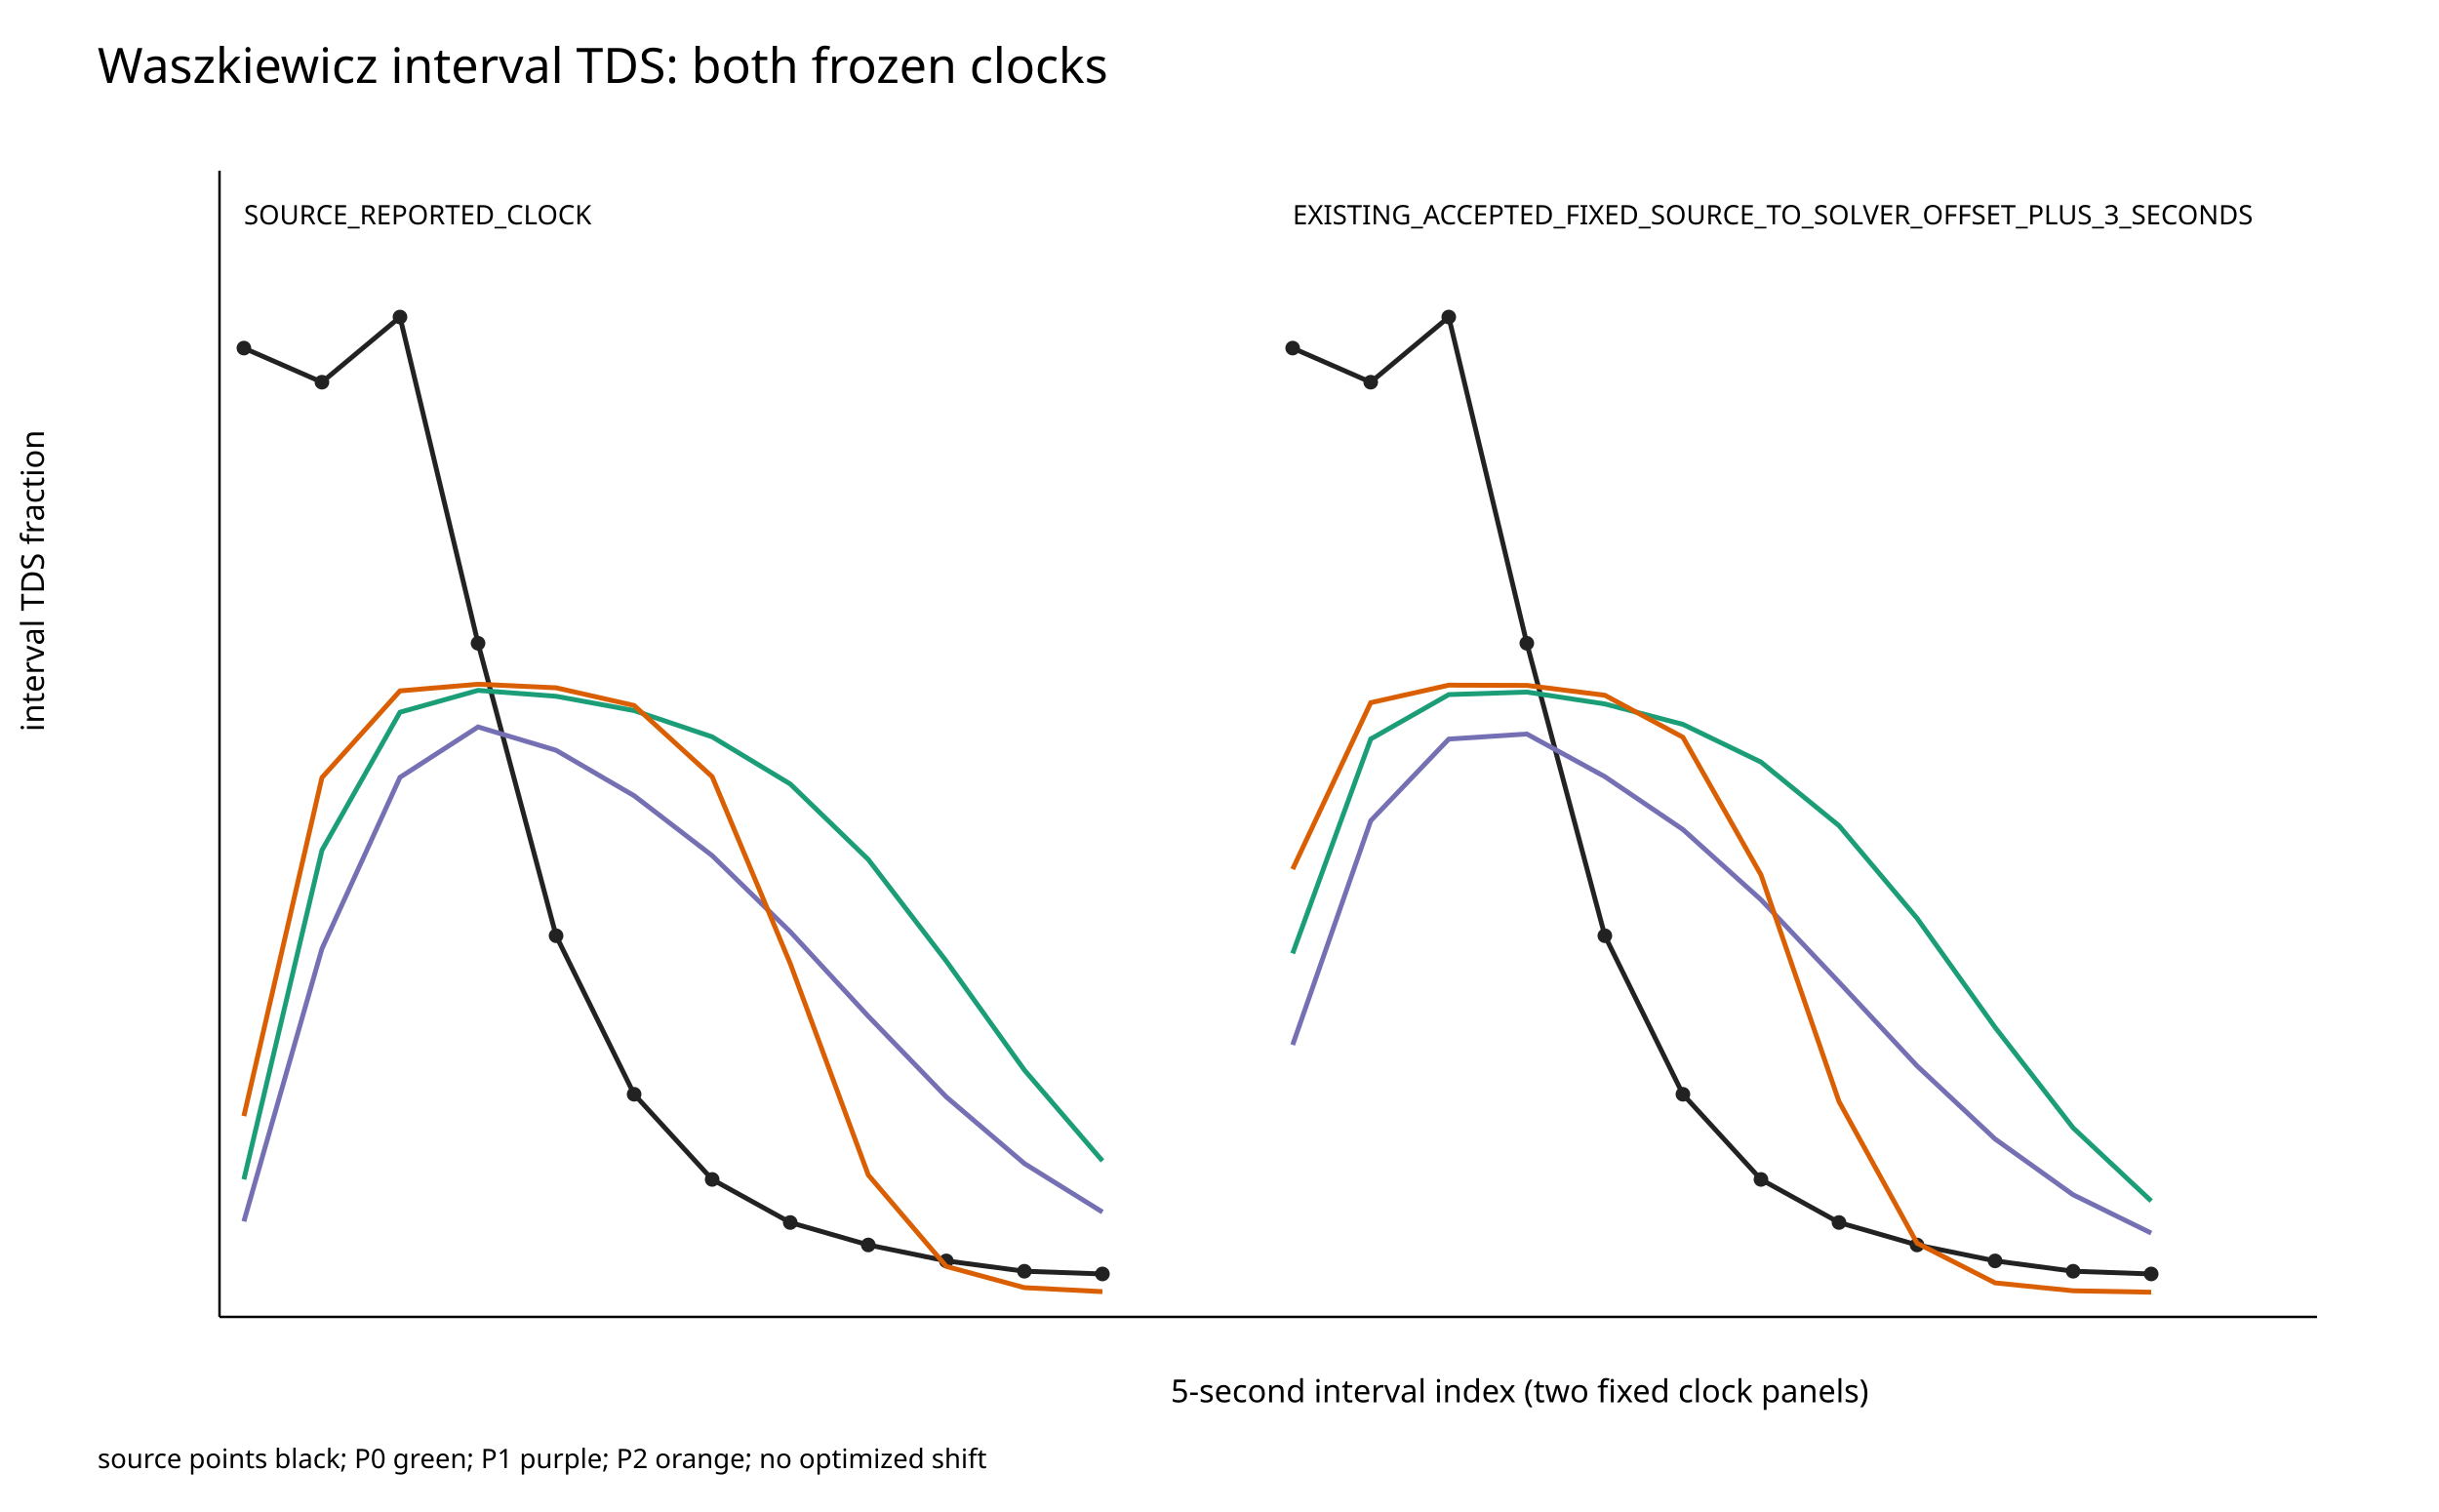
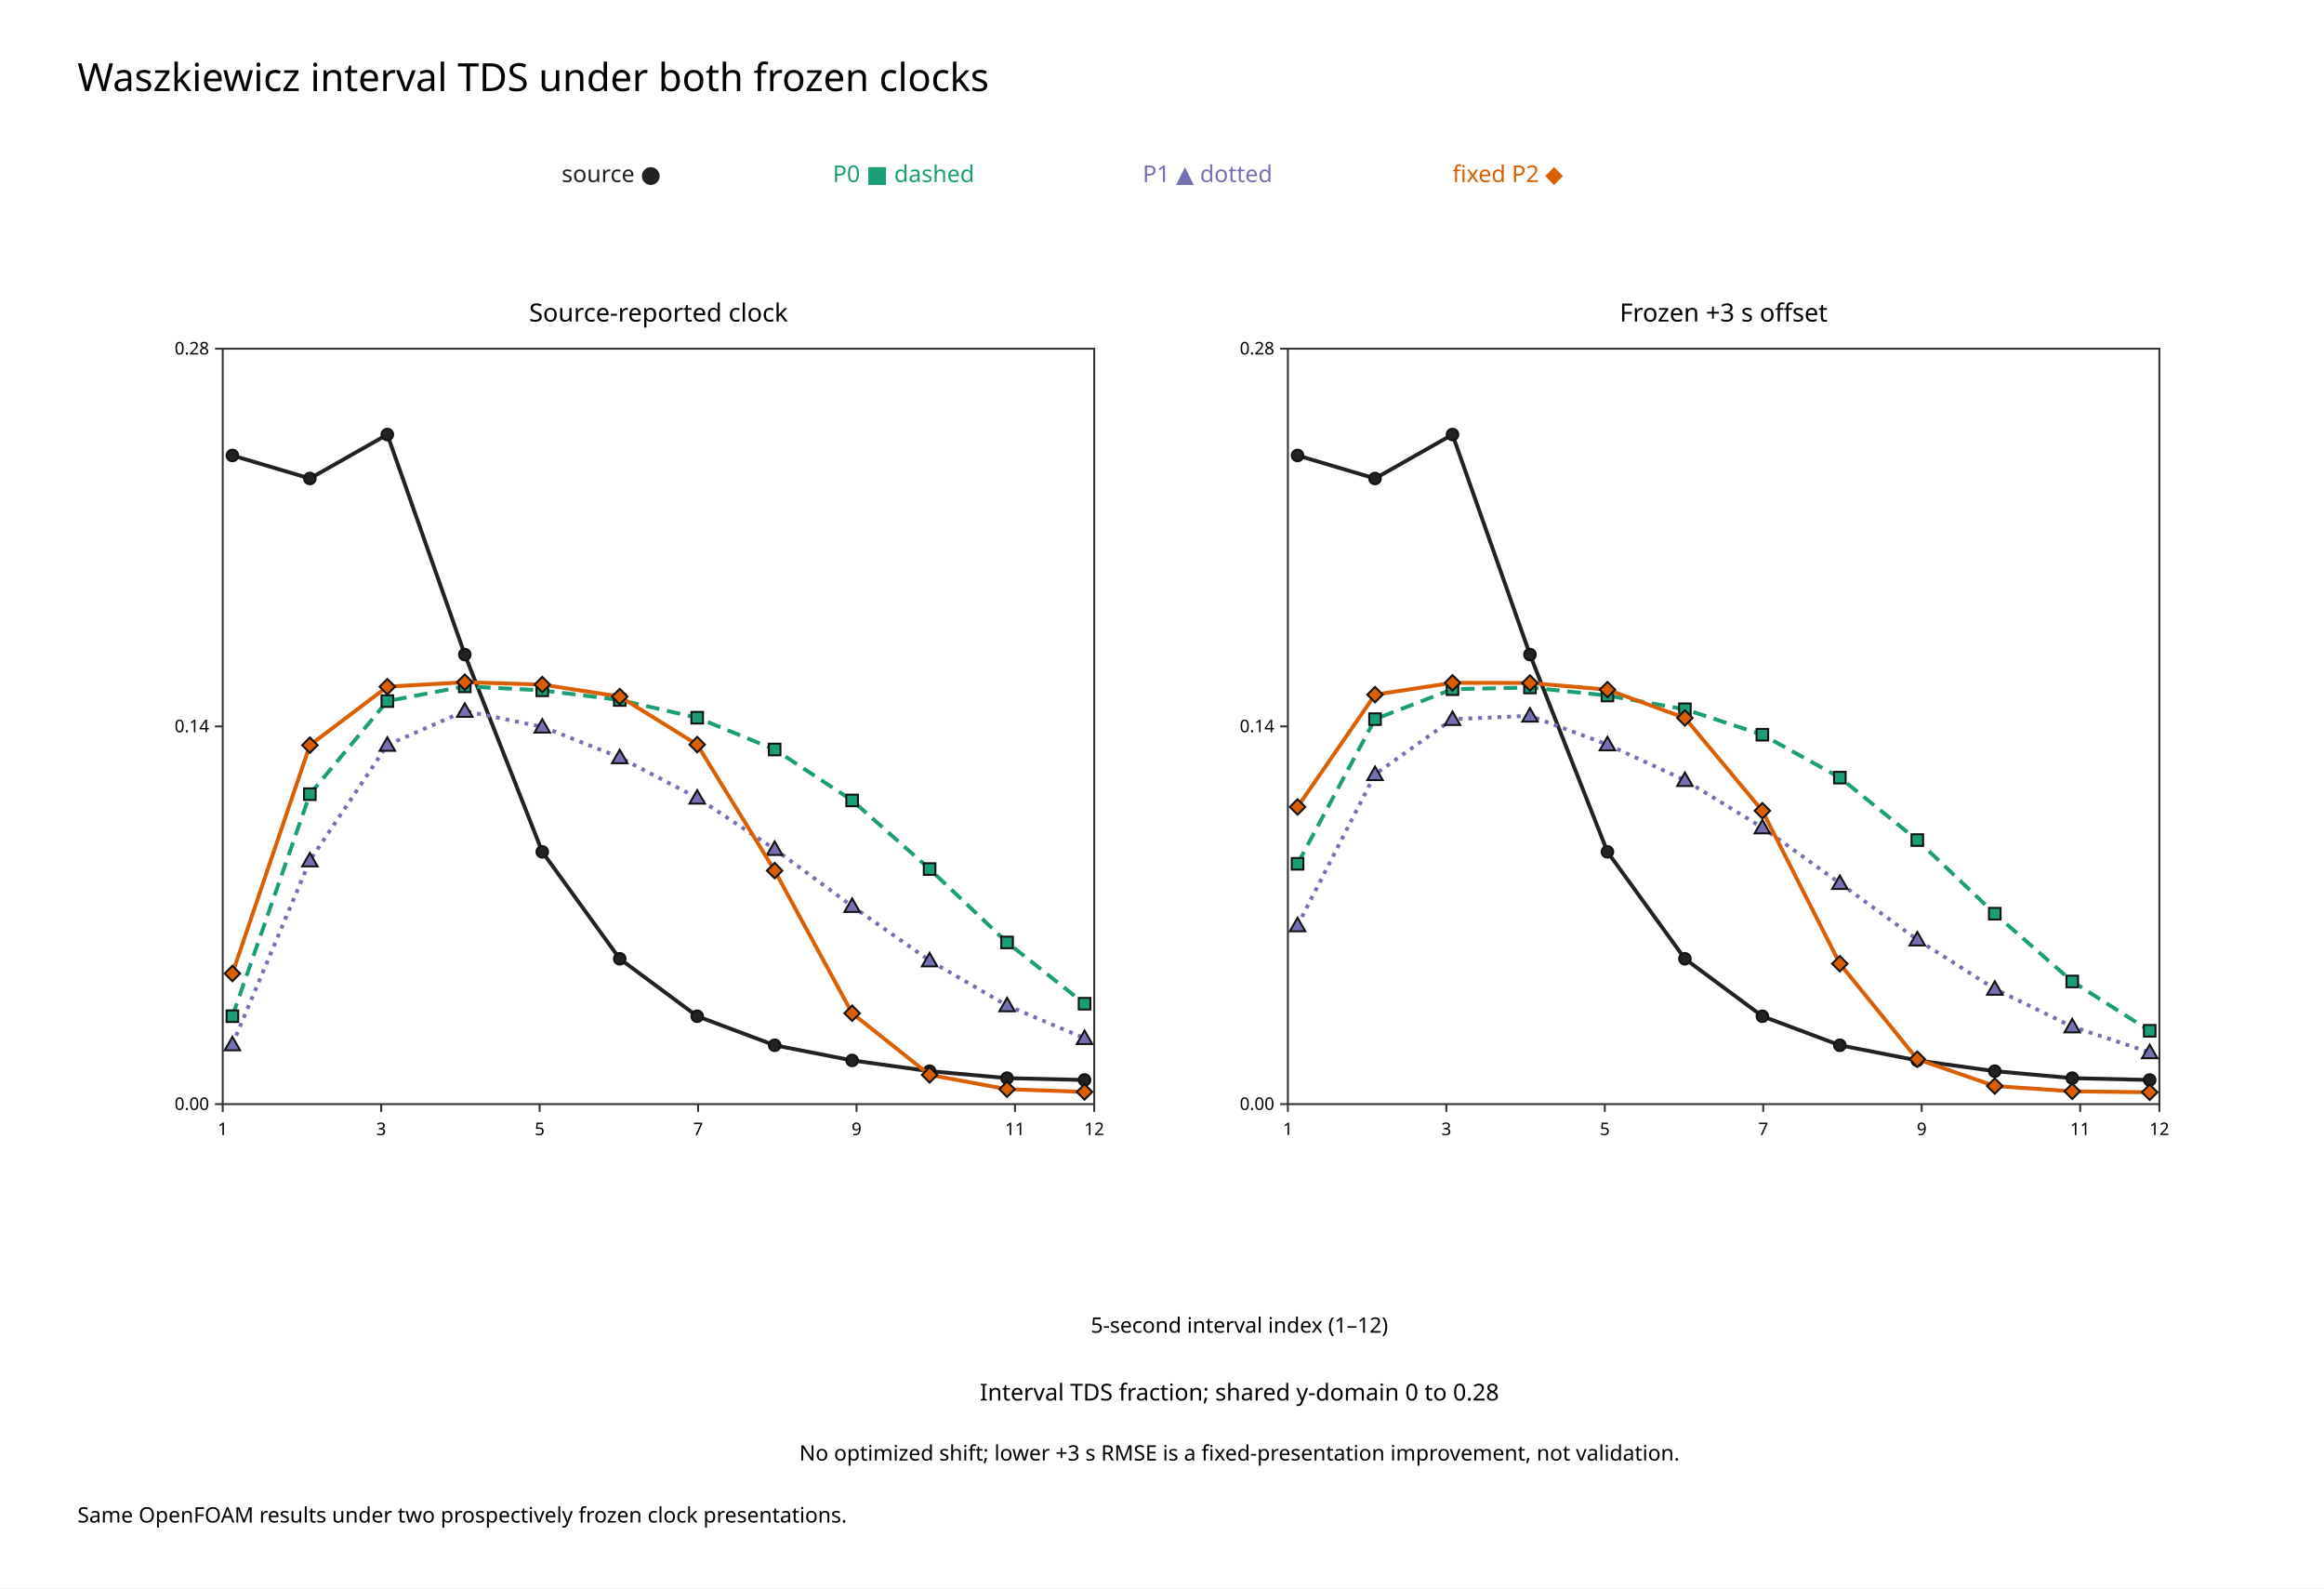
- <svg xmlns="http://www.w3.org/2000/svg" width="1000" height="620" viewBox="0 0 1000 620">
-   <rect x="0" y="0" width="1000" height="620" fill="white" />
-   <text x="40" y="34" font-family="sans-serif" font-size="20">Waszkiewicz interval TDS: both frozen clocks</text>
-   <line x1="90" y1="540" x2="950" y2="540" stroke="black" />
-   <line x1="90" y1="70" x2="90" y2="540" stroke="black" />
-   <text x="480" y="575" font-family="sans-serif" font-size="13">5-second interval index (two fixed clock panels)</text>
-   <text x="18" y="300" font-family="sans-serif" font-size="13" transform="rotate(-90 18 300)">interval TDS fraction</text>
-   <polyline points="100.000,142.736 132.000,156.725 164.000,130.000 196.000,263.768 228.000,383.708 260.000,448.711 292.000,483.632 324.000,501.295 356.000,510.498 388.000,517.034 420.000,521.274 452.000,522.387" fill="none" stroke="#222" stroke-width="2" />
-   <circle cx="100.000" cy="142.736" r="3" fill="#222" />
-   <circle cx="132.000" cy="156.725" r="3" fill="#222" />
-   <circle cx="164.000" cy="130.000" r="3" fill="#222" />
-   <circle cx="196.000" cy="263.768" r="3" fill="#222" />
-   <circle cx="228.000" cy="383.708" r="3" fill="#222" />
-   <circle cx="260.000" cy="448.711" r="3" fill="#222" />
-   <circle cx="292.000" cy="483.632" r="3" fill="#222" />
-   <circle cx="324.000" cy="501.295" r="3" fill="#222" />
-   <circle cx="356.000" cy="510.498" r="3" fill="#222" />
-   <circle cx="388.000" cy="517.034" r="3" fill="#222" />
-   <circle cx="420.000" cy="521.274" r="3" fill="#222" />
-   <circle cx="452.000" cy="522.387" r="3" fill="#222" />
-   <polyline points="100.000,483.615 132.000,348.646 164.000,292.046 196.000,283.083 228.000,285.516 260.000,291.380 292.000,302.154 324.000,321.477 356.000,352.448 388.000,394.149 420.000,438.778 452.000,476.019" fill="none" stroke="#1b9e77" stroke-width="2" />
-   <polyline points="100.000,500.833 132.000,389.022 164.000,318.741 196.000,298.088 228.000,307.663 260.000,326.290 292.000,350.850 324.000,382.062 356.000,416.716 388.000,449.812 420.000,477.115 452.000,497.006" fill="none" stroke="#7570b3" stroke-width="2" />
-   <polyline points="100.000,457.652 132.000,318.863 164.000,283.292 196.000,280.573 228.000,282.029 260.000,289.295 292.000,318.504 324.000,395.101 356.000,481.810 388.000,519.300 420.000,528.003 452.000,529.641" fill="none" stroke="#d95f02" stroke-width="2" />
-   <text x="100" y="92" font-family="sans-serif" font-size="11">SOURCE_REPORTED_CLOCK</text>
-   <polyline points="530.000,142.736 562.000,156.725 594.000,130.000 626.000,263.768 658.000,383.708 690.000,448.711 722.000,483.632 754.000,501.295 786.000,510.498 818.000,517.034 850.000,521.274 882.000,522.387" fill="none" stroke="#222" stroke-width="2" />
-   <circle cx="530.000" cy="142.736" r="3" fill="#222" />
-   <circle cx="562.000" cy="156.725" r="3" fill="#222" />
-   <circle cx="594.000" cy="130.000" r="3" fill="#222" />
-   <circle cx="626.000" cy="263.768" r="3" fill="#222" />
-   <circle cx="658.000" cy="383.708" r="3" fill="#222" />
-   <circle cx="690.000" cy="448.711" r="3" fill="#222" />
-   <circle cx="722.000" cy="483.632" r="3" fill="#222" />
-   <circle cx="754.000" cy="501.295" r="3" fill="#222" />
-   <circle cx="786.000" cy="510.498" r="3" fill="#222" />
-   <circle cx="818.000" cy="517.034" r="3" fill="#222" />
-   <circle cx="850.000" cy="521.274" r="3" fill="#222" />
-   <circle cx="882.000" cy="522.387" r="3" fill="#222" />
-   <polyline points="530.000,390.972 562.000,303.030 594.000,284.816 626.000,283.787 658.000,288.660 690.000,297.027 722.000,312.484 754.000,338.576 786.000,376.534 818.000,421.287 850.000,462.498 882.000,492.479" fill="none" stroke="#1b9e77" stroke-width="2" />
-   <polyline points="530.000,428.461 562.000,336.555 594.000,303.061 626.000,300.979 658.000,318.466 690.000,340.142 722.000,368.924 754.000,402.748 786.000,437.080 818.000,467.057 850.000,489.931 882.000,505.625" fill="none" stroke="#7570b3" stroke-width="2" />
-   <polyline points="530.000,356.410 562.000,288.131 594.000,280.948 626.000,281.050 658.000,285.094 690.000,302.309 722.000,358.722 754.000,451.696 786.000,509.767 818.000,526.059 850.000,529.286 882.000,529.873" fill="none" stroke="#d95f02" stroke-width="2" />
-   <text x="530" y="92" font-family="sans-serif" font-size="11">EXISTING_ACCEPTED_FIXED_SOURCE_TO_SOLVER_OFFSET_PLUS_3_SECONDS</text>
-   <text x="40" y="602" font-family="sans-serif" font-size="11">source points black; P0 green; P1 purple; P2 orange; no optimized shift</text>
+ <svg xmlns="http://www.w3.org/2000/svg" width="1200" height="820" viewBox="0 0 1200 820">
+   <rect x="0" y="0" width="1200" height="820" fill="white" />
+   <g id="title-band" data-band="title" data-x="30" data-y="18" data-width="1140" data-height="42">
+     <text x="40.000" y="47.000" font-family="sans-serif" font-size="20">Waszkiewicz interval TDS under both frozen clocks</text>
+   </g>
+   <g id="legend-band" data-band="legend" data-x="30" data-y="66" data-width="1140" data-height="48">
+     <text x="290.000" y="94.000" font-family="sans-serif" font-size="12" fill="#222">source ●</text>
+     <text x="430.000" y="94.000" font-family="sans-serif" font-size="12" fill="#1b9e77">P0 ■ dashed</text>
+     <text x="590.000" y="94.000" font-family="sans-serif" font-size="12" fill="#7570b3">P1 ▲ dotted</text>
+     <text x="750.000" y="94.000" font-family="sans-serif" font-size="12" fill="#d95f02">fixed P2 ◆</text>
+   </g>
+   <g id="plot-band" data-band="plot" data-x="70" data-y="122" data-width="1080" data-height="540">
+     <g id="wasz-clock-0" data-panel="wasz-clock-0" data-plot-x="115.000" data-plot-y="180.000" data-plot-width="450.000" data-plot-height="390.000">
+       <rect x="115.000" y="180.000" width="450.000" height="390.000" fill="none" stroke="#333" />
+       <line x1="115.000" y1="570.000" x2="115.000" y2="574.000" stroke="#333" />
+       <text x="115.000" y="586.000" font-family="sans-serif" font-size="9" text-anchor="middle">1</text>
+       <line x1="196.818" y1="570.000" x2="196.818" y2="574.000" stroke="#333" />
+       <text x="196.818" y="586.000" font-family="sans-serif" font-size="9" text-anchor="middle">3</text>
+       <line x1="278.636" y1="570.000" x2="278.636" y2="574.000" stroke="#333" />
+       <text x="278.636" y="586.000" font-family="sans-serif" font-size="9" text-anchor="middle">5</text>
+       <line x1="360.455" y1="570.000" x2="360.455" y2="574.000" stroke="#333" />
+       <text x="360.455" y="586.000" font-family="sans-serif" font-size="9" text-anchor="middle">7</text>
+       <line x1="442.273" y1="570.000" x2="442.273" y2="574.000" stroke="#333" />
+       <text x="442.273" y="586.000" font-family="sans-serif" font-size="9" text-anchor="middle">9</text>
+       <line x1="524.091" y1="570.000" x2="524.091" y2="574.000" stroke="#333" />
+       <text x="524.091" y="586.000" font-family="sans-serif" font-size="9" text-anchor="middle">11</text>
+       <line x1="565.000" y1="570.000" x2="565.000" y2="574.000" stroke="#333" />
+       <text x="565.000" y="586.000" font-family="sans-serif" font-size="9" text-anchor="middle">12</text>
+       <line x1="111.000" y1="570.000" x2="115.000" y2="570.000" stroke="#333" />
+       <text x="108.000" y="573.000" font-family="sans-serif" font-size="9" text-anchor="end">0.00</text>
+       <line x1="111.000" y1="375.000" x2="115.000" y2="375.000" stroke="#333" />
+       <text x="108.000" y="378.000" font-family="sans-serif" font-size="9" text-anchor="end">0.14</text>
+       <line x1="111.000" y1="180.000" x2="115.000" y2="180.000" stroke="#333" />
+       <text x="108.000" y="183.000" font-family="sans-serif" font-size="9" text-anchor="end">0.28</text>
+       <polyline points="120.000,235.140 160.000,247.020 200.000,224.325 240.000,337.920 280.000,439.770 320.000,494.970 360.000,524.625 400.000,539.624 440.000,547.440 480.000,552.989 520.000,556.590 560.000,557.535" fill="none" stroke="#222" stroke-width="2" data-role="data" data-panel-ref="wasz-clock-0" />
+       <circle cx="120.000" cy="235.140" r="3" fill="#222" stroke="#111" data-role="data" data-panel-ref="wasz-clock-0" />
+       <circle cx="160.000" cy="247.020" r="3" fill="#222" stroke="#111" data-role="data" data-panel-ref="wasz-clock-0" />
+       <circle cx="200.000" cy="224.325" r="3" fill="#222" stroke="#111" data-role="data" data-panel-ref="wasz-clock-0" />
+       <circle cx="240.000" cy="337.920" r="3" fill="#222" stroke="#111" data-role="data" data-panel-ref="wasz-clock-0" />
+       <circle cx="280.000" cy="439.770" r="3" fill="#222" stroke="#111" data-role="data" data-panel-ref="wasz-clock-0" />
+       <circle cx="320.000" cy="494.970" r="3" fill="#222" stroke="#111" data-role="data" data-panel-ref="wasz-clock-0" />
+       <circle cx="360.000" cy="524.625" r="3" fill="#222" stroke="#111" data-role="data" data-panel-ref="wasz-clock-0" />
+       <circle cx="400.000" cy="539.624" r="3" fill="#222" stroke="#111" data-role="data" data-panel-ref="wasz-clock-0" />
+       <circle cx="440.000" cy="547.440" r="3" fill="#222" stroke="#111" data-role="data" data-panel-ref="wasz-clock-0" />
+       <circle cx="480.000" cy="552.989" r="3" fill="#222" stroke="#111" data-role="data" data-panel-ref="wasz-clock-0" />
+       <circle cx="520.000" cy="556.590" r="3" fill="#222" stroke="#111" data-role="data" data-panel-ref="wasz-clock-0" />
+       <circle cx="560.000" cy="557.535" r="3" fill="#222" stroke="#111" data-role="data" data-panel-ref="wasz-clock-0" />
+       <polyline points="120.000,524.610 160.000,409.996 200.000,361.933 240.000,354.321 280.000,356.387 320.000,361.367 360.000,370.516 400.000,386.925 440.000,413.225 480.000,448.637 520.000,486.536 560.000,518.160" fill="none" stroke="#1b9e77" stroke-width="2" stroke-dasharray="7 4" data-role="data" data-panel-ref="wasz-clock-0" />
+       <rect x="117.000" y="521.610" width="6" height="6" fill="#1b9e77" stroke="#111" data-role="data" data-panel-ref="wasz-clock-0" />
+       <rect x="157.000" y="406.996" width="6" height="6" fill="#1b9e77" stroke="#111" data-role="data" data-panel-ref="wasz-clock-0" />
+       <rect x="197.000" y="358.933" width="6" height="6" fill="#1b9e77" stroke="#111" data-role="data" data-panel-ref="wasz-clock-0" />
+       <rect x="237.000" y="351.321" width="6" height="6" fill="#1b9e77" stroke="#111" data-role="data" data-panel-ref="wasz-clock-0" />
+       <rect x="277.000" y="353.387" width="6" height="6" fill="#1b9e77" stroke="#111" data-role="data" data-panel-ref="wasz-clock-0" />
+       <rect x="317.000" y="358.367" width="6" height="6" fill="#1b9e77" stroke="#111" data-role="data" data-panel-ref="wasz-clock-0" />
+       <rect x="357.000" y="367.516" width="6" height="6" fill="#1b9e77" stroke="#111" data-role="data" data-panel-ref="wasz-clock-0" />
+       <rect x="397.000" y="383.925" width="6" height="6" fill="#1b9e77" stroke="#111" data-role="data" data-panel-ref="wasz-clock-0" />
+       <rect x="437.000" y="410.225" width="6" height="6" fill="#1b9e77" stroke="#111" data-role="data" data-panel-ref="wasz-clock-0" />
+       <rect x="477.000" y="445.637" width="6" height="6" fill="#1b9e77" stroke="#111" data-role="data" data-panel-ref="wasz-clock-0" />
+       <rect x="517.000" y="483.536" width="6" height="6" fill="#1b9e77" stroke="#111" data-role="data" data-panel-ref="wasz-clock-0" />
+       <rect x="557.000" y="515.160" width="6" height="6" fill="#1b9e77" stroke="#111" data-role="data" data-panel-ref="wasz-clock-0" />
+       <polyline points="120.000,539.232 160.000,444.283 200.000,384.601 240.000,367.063 280.000,375.194 320.000,391.012 360.000,411.868 400.000,438.373 440.000,467.801 480.000,495.905 520.000,519.091 560.000,535.982" fill="none" stroke="#7570b3" stroke-width="2" stroke-dasharray="2 3" data-role="data" data-panel-ref="wasz-clock-0" />
+       <polygon points="120.000,535.232 116.000,542.232 124.000,542.232" fill="#7570b3" stroke="#111" data-role="data" data-panel-ref="wasz-clock-0" />
+       <polygon points="160.000,440.283 156.000,447.283 164.000,447.283" fill="#7570b3" stroke="#111" data-role="data" data-panel-ref="wasz-clock-0" />
+       <polygon points="200.000,380.601 196.000,387.601 204.000,387.601" fill="#7570b3" stroke="#111" data-role="data" data-panel-ref="wasz-clock-0" />
+       <polygon points="240.000,363.063 236.000,370.063 244.000,370.063" fill="#7570b3" stroke="#111" data-role="data" data-panel-ref="wasz-clock-0" />
+       <polygon points="280.000,371.194 276.000,378.194 284.000,378.194" fill="#7570b3" stroke="#111" data-role="data" data-panel-ref="wasz-clock-0" />
+       <polygon points="320.000,387.012 316.000,394.012 324.000,394.012" fill="#7570b3" stroke="#111" data-role="data" data-panel-ref="wasz-clock-0" />
+       <polygon points="360.000,407.868 356.000,414.868 364.000,414.868" fill="#7570b3" stroke="#111" data-role="data" data-panel-ref="wasz-clock-0" />
+       <polygon points="400.000,434.373 396.000,441.373 404.000,441.373" fill="#7570b3" stroke="#111" data-role="data" data-panel-ref="wasz-clock-0" />
+       <polygon points="440.000,463.801 436.000,470.801 444.000,470.801" fill="#7570b3" stroke="#111" data-role="data" data-panel-ref="wasz-clock-0" />
+       <polygon points="480.000,491.905 476.000,498.905 484.000,498.905" fill="#7570b3" stroke="#111" data-role="data" data-panel-ref="wasz-clock-0" />
+       <polygon points="520.000,515.091 516.000,522.091 524.000,522.091" fill="#7570b3" stroke="#111" data-role="data" data-panel-ref="wasz-clock-0" />
+       <polygon points="560.000,531.982 556.000,538.982 564.000,538.982" fill="#7570b3" stroke="#111" data-role="data" data-panel-ref="wasz-clock-0" />
+       <polyline points="120.000,502.563 160.000,384.705 200.000,354.499 240.000,352.190 280.000,353.426 320.000,359.597 360.000,384.400 400.000,449.446 440.000,523.078 480.000,554.914 520.000,562.304 560.000,563.695" fill="none" stroke="#d95f02" stroke-width="2" data-role="data" data-panel-ref="wasz-clock-0" />
+       <polygon points="120.000,498.563 116.000,502.563 120.000,506.563 124.000,502.563" fill="#d95f02" stroke="#111" data-role="data" data-panel-ref="wasz-clock-0" />
+       <polygon points="160.000,380.705 156.000,384.705 160.000,388.705 164.000,384.705" fill="#d95f02" stroke="#111" data-role="data" data-panel-ref="wasz-clock-0" />
+       <polygon points="200.000,350.499 196.000,354.499 200.000,358.499 204.000,354.499" fill="#d95f02" stroke="#111" data-role="data" data-panel-ref="wasz-clock-0" />
+       <polygon points="240.000,348.190 236.000,352.190 240.000,356.190 244.000,352.190" fill="#d95f02" stroke="#111" data-role="data" data-panel-ref="wasz-clock-0" />
+       <polygon points="280.000,349.426 276.000,353.426 280.000,357.426 284.000,353.426" fill="#d95f02" stroke="#111" data-role="data" data-panel-ref="wasz-clock-0" />
+       <polygon points="320.000,355.597 316.000,359.597 320.000,363.597 324.000,359.597" fill="#d95f02" stroke="#111" data-role="data" data-panel-ref="wasz-clock-0" />
+       <polygon points="360.000,380.400 356.000,384.400 360.000,388.400 364.000,384.400" fill="#d95f02" stroke="#111" data-role="data" data-panel-ref="wasz-clock-0" />
+       <polygon points="400.000,445.446 396.000,449.446 400.000,453.446 404.000,449.446" fill="#d95f02" stroke="#111" data-role="data" data-panel-ref="wasz-clock-0" />
+       <polygon points="440.000,519.078 436.000,523.078 440.000,527.078 444.000,523.078" fill="#d95f02" stroke="#111" data-role="data" data-panel-ref="wasz-clock-0" />
+       <polygon points="480.000,550.914 476.000,554.914 480.000,558.914 484.000,554.914" fill="#d95f02" stroke="#111" data-role="data" data-panel-ref="wasz-clock-0" />
+       <polygon points="520.000,558.304 516.000,562.304 520.000,566.304 524.000,562.304" fill="#d95f02" stroke="#111" data-role="data" data-panel-ref="wasz-clock-0" />
+       <polygon points="560.000,559.695 556.000,563.695 560.000,567.695 564.000,563.695" fill="#d95f02" stroke="#111" data-role="data" data-panel-ref="wasz-clock-0" />
+       <text x="340.000" y="166.000" font-family="sans-serif" font-size="13" text-anchor="middle">Source-reported clock</text>
+     </g>
+     <g id="wasz-clock-1" data-panel="wasz-clock-1" data-plot-x="665.000" data-plot-y="180.000" data-plot-width="450.000" data-plot-height="390.000">
+       <rect x="665.000" y="180.000" width="450.000" height="390.000" fill="none" stroke="#333" />
+       <line x1="665.000" y1="570.000" x2="665.000" y2="574.000" stroke="#333" />
+       <text x="665.000" y="586.000" font-family="sans-serif" font-size="9" text-anchor="middle">1</text>
+       <line x1="746.818" y1="570.000" x2="746.818" y2="574.000" stroke="#333" />
+       <text x="746.818" y="586.000" font-family="sans-serif" font-size="9" text-anchor="middle">3</text>
+       <line x1="828.636" y1="570.000" x2="828.636" y2="574.000" stroke="#333" />
+       <text x="828.636" y="586.000" font-family="sans-serif" font-size="9" text-anchor="middle">5</text>
+       <line x1="910.455" y1="570.000" x2="910.455" y2="574.000" stroke="#333" />
+       <text x="910.455" y="586.000" font-family="sans-serif" font-size="9" text-anchor="middle">7</text>
+       <line x1="992.273" y1="570.000" x2="992.273" y2="574.000" stroke="#333" />
+       <text x="992.273" y="586.000" font-family="sans-serif" font-size="9" text-anchor="middle">9</text>
+       <line x1="1074.091" y1="570.000" x2="1074.091" y2="574.000" stroke="#333" />
+       <text x="1074.091" y="586.000" font-family="sans-serif" font-size="9" text-anchor="middle">11</text>
+       <line x1="1115.000" y1="570.000" x2="1115.000" y2="574.000" stroke="#333" />
+       <text x="1115.000" y="586.000" font-family="sans-serif" font-size="9" text-anchor="middle">12</text>
+       <line x1="661.000" y1="570.000" x2="665.000" y2="570.000" stroke="#333" />
+       <text x="658.000" y="573.000" font-family="sans-serif" font-size="9" text-anchor="end">0.00</text>
+       <line x1="661.000" y1="375.000" x2="665.000" y2="375.000" stroke="#333" />
+       <text x="658.000" y="378.000" font-family="sans-serif" font-size="9" text-anchor="end">0.14</text>
+       <line x1="661.000" y1="180.000" x2="665.000" y2="180.000" stroke="#333" />
+       <text x="658.000" y="183.000" font-family="sans-serif" font-size="9" text-anchor="end">0.28</text>
+       <polyline points="670.000,235.140 710.000,247.020 750.000,224.325 790.000,337.920 830.000,439.770 870.000,494.970 910.000,524.625 950.000,539.624 990.000,547.440 1030.000,552.989 1070.000,556.590 1110.000,557.535" fill="none" stroke="#222" stroke-width="2" data-role="data" data-panel-ref="wasz-clock-1" />
+       <circle cx="670.000" cy="235.140" r="3" fill="#222" stroke="#111" data-role="data" data-panel-ref="wasz-clock-1" />
+       <circle cx="710.000" cy="247.020" r="3" fill="#222" stroke="#111" data-role="data" data-panel-ref="wasz-clock-1" />
+       <circle cx="750.000" cy="224.325" r="3" fill="#222" stroke="#111" data-role="data" data-panel-ref="wasz-clock-1" />
+       <circle cx="790.000" cy="337.920" r="3" fill="#222" stroke="#111" data-role="data" data-panel-ref="wasz-clock-1" />
+       <circle cx="830.000" cy="439.770" r="3" fill="#222" stroke="#111" data-role="data" data-panel-ref="wasz-clock-1" />
+       <circle cx="870.000" cy="494.970" r="3" fill="#222" stroke="#111" data-role="data" data-panel-ref="wasz-clock-1" />
+       <circle cx="910.000" cy="524.625" r="3" fill="#222" stroke="#111" data-role="data" data-panel-ref="wasz-clock-1" />
+       <circle cx="950.000" cy="539.624" r="3" fill="#222" stroke="#111" data-role="data" data-panel-ref="wasz-clock-1" />
+       <circle cx="990.000" cy="547.440" r="3" fill="#222" stroke="#111" data-role="data" data-panel-ref="wasz-clock-1" />
+       <circle cx="1030.000" cy="552.989" r="3" fill="#222" stroke="#111" data-role="data" data-panel-ref="wasz-clock-1" />
+       <circle cx="1070.000" cy="556.590" r="3" fill="#222" stroke="#111" data-role="data" data-panel-ref="wasz-clock-1" />
+       <circle cx="1110.000" cy="557.535" r="3" fill="#222" stroke="#111" data-role="data" data-panel-ref="wasz-clock-1" />
+       <polyline points="670.000,445.939 710.000,371.260 750.000,355.793 790.000,354.919 830.000,359.057 870.000,366.162 910.000,379.288 950.000,401.445 990.000,433.679 1030.000,471.682 1070.000,506.679 1110.000,532.138" fill="none" stroke="#1b9e77" stroke-width="2" stroke-dasharray="7 4" data-role="data" data-panel-ref="wasz-clock-1" />
+       <rect x="667.000" y="442.939" width="6" height="6" fill="#1b9e77" stroke="#111" data-role="data" data-panel-ref="wasz-clock-1" />
+       <rect x="707.000" y="368.260" width="6" height="6" fill="#1b9e77" stroke="#111" data-role="data" data-panel-ref="wasz-clock-1" />
+       <rect x="747.000" y="352.793" width="6" height="6" fill="#1b9e77" stroke="#111" data-role="data" data-panel-ref="wasz-clock-1" />
+       <rect x="787.000" y="351.919" width="6" height="6" fill="#1b9e77" stroke="#111" data-role="data" data-panel-ref="wasz-clock-1" />
+       <rect x="827.000" y="356.057" width="6" height="6" fill="#1b9e77" stroke="#111" data-role="data" data-panel-ref="wasz-clock-1" />
+       <rect x="867.000" y="363.162" width="6" height="6" fill="#1b9e77" stroke="#111" data-role="data" data-panel-ref="wasz-clock-1" />
+       <rect x="907.000" y="376.288" width="6" height="6" fill="#1b9e77" stroke="#111" data-role="data" data-panel-ref="wasz-clock-1" />
+       <rect x="947.000" y="398.445" width="6" height="6" fill="#1b9e77" stroke="#111" data-role="data" data-panel-ref="wasz-clock-1" />
+       <rect x="987.000" y="430.679" width="6" height="6" fill="#1b9e77" stroke="#111" data-role="data" data-panel-ref="wasz-clock-1" />
+       <rect x="1027.000" y="468.682" width="6" height="6" fill="#1b9e77" stroke="#111" data-role="data" data-panel-ref="wasz-clock-1" />
+       <rect x="1067.000" y="503.679" width="6" height="6" fill="#1b9e77" stroke="#111" data-role="data" data-panel-ref="wasz-clock-1" />
+       <rect x="1107.000" y="529.138" width="6" height="6" fill="#1b9e77" stroke="#111" data-role="data" data-panel-ref="wasz-clock-1" />
+       <polyline points="670.000,477.774 710.000,399.729 750.000,371.287 790.000,369.518 830.000,384.368 870.000,402.775 910.000,427.216 950.000,455.939 990.000,485.093 1030.000,510.550 1070.000,529.974 1110.000,543.301" fill="none" stroke="#7570b3" stroke-width="2" stroke-dasharray="2 3" data-role="data" data-panel-ref="wasz-clock-1" />
+       <polygon points="670.000,473.774 666.000,480.774 674.000,480.774" fill="#7570b3" stroke="#111" data-role="data" data-panel-ref="wasz-clock-1" />
+       <polygon points="710.000,395.729 706.000,402.729 714.000,402.729" fill="#7570b3" stroke="#111" data-role="data" data-panel-ref="wasz-clock-1" />
+       <polygon points="750.000,367.287 746.000,374.287 754.000,374.287" fill="#7570b3" stroke="#111" data-role="data" data-panel-ref="wasz-clock-1" />
+       <polygon points="790.000,365.518 786.000,372.518 794.000,372.518" fill="#7570b3" stroke="#111" data-role="data" data-panel-ref="wasz-clock-1" />
+       <polygon points="830.000,380.368 826.000,387.368 834.000,387.368" fill="#7570b3" stroke="#111" data-role="data" data-panel-ref="wasz-clock-1" />
+       <polygon points="870.000,398.775 866.000,405.775 874.000,405.775" fill="#7570b3" stroke="#111" data-role="data" data-panel-ref="wasz-clock-1" />
+       <polygon points="910.000,423.216 906.000,430.216 914.000,430.216" fill="#7570b3" stroke="#111" data-role="data" data-panel-ref="wasz-clock-1" />
+       <polygon points="950.000,451.939 946.000,458.939 954.000,458.939" fill="#7570b3" stroke="#111" data-role="data" data-panel-ref="wasz-clock-1" />
+       <polygon points="990.000,481.093 986.000,488.093 994.000,488.093" fill="#7570b3" stroke="#111" data-role="data" data-panel-ref="wasz-clock-1" />
+       <polygon points="1030.000,506.550 1026.000,513.550 1034.000,513.550" fill="#7570b3" stroke="#111" data-role="data" data-panel-ref="wasz-clock-1" />
+       <polygon points="1070.000,525.974 1066.000,532.974 1074.000,532.974" fill="#7570b3" stroke="#111" data-role="data" data-panel-ref="wasz-clock-1" />
+       <polygon points="1110.000,539.301 1106.000,546.301 1114.000,546.301" fill="#7570b3" stroke="#111" data-role="data" data-panel-ref="wasz-clock-1" />
+       <polyline points="670.000,416.590 710.000,358.608 750.000,352.508 790.000,352.595 830.000,356.029 870.000,370.648 910.000,418.553 950.000,497.505 990.000,546.818 1030.000,560.653 1070.000,563.394 1110.000,563.892" fill="none" stroke="#d95f02" stroke-width="2" data-role="data" data-panel-ref="wasz-clock-1" />
+       <polygon points="670.000,412.590 666.000,416.590 670.000,420.590 674.000,416.590" fill="#d95f02" stroke="#111" data-role="data" data-panel-ref="wasz-clock-1" />
+       <polygon points="710.000,354.608 706.000,358.608 710.000,362.608 714.000,358.608" fill="#d95f02" stroke="#111" data-role="data" data-panel-ref="wasz-clock-1" />
+       <polygon points="750.000,348.508 746.000,352.508 750.000,356.508 754.000,352.508" fill="#d95f02" stroke="#111" data-role="data" data-panel-ref="wasz-clock-1" />
+       <polygon points="790.000,348.595 786.000,352.595 790.000,356.595 794.000,352.595" fill="#d95f02" stroke="#111" data-role="data" data-panel-ref="wasz-clock-1" />
+       <polygon points="830.000,352.029 826.000,356.029 830.000,360.029 834.000,356.029" fill="#d95f02" stroke="#111" data-role="data" data-panel-ref="wasz-clock-1" />
+       <polygon points="870.000,366.648 866.000,370.648 870.000,374.648 874.000,370.648" fill="#d95f02" stroke="#111" data-role="data" data-panel-ref="wasz-clock-1" />
+       <polygon points="910.000,414.553 906.000,418.553 910.000,422.553 914.000,418.553" fill="#d95f02" stroke="#111" data-role="data" data-panel-ref="wasz-clock-1" />
+       <polygon points="950.000,493.505 946.000,497.505 950.000,501.505 954.000,497.505" fill="#d95f02" stroke="#111" data-role="data" data-panel-ref="wasz-clock-1" />
+       <polygon points="990.000,542.818 986.000,546.818 990.000,550.818 994.000,546.818" fill="#d95f02" stroke="#111" data-role="data" data-panel-ref="wasz-clock-1" />
+       <polygon points="1030.000,556.653 1026.000,560.653 1030.000,564.653 1034.000,560.653" fill="#d95f02" stroke="#111" data-role="data" data-panel-ref="wasz-clock-1" />
+       <polygon points="1070.000,559.394 1066.000,563.394 1070.000,567.394 1074.000,563.394" fill="#d95f02" stroke="#111" data-role="data" data-panel-ref="wasz-clock-1" />
+       <polygon points="1110.000,559.892 1106.000,563.892 1110.000,567.892 1114.000,563.892" fill="#d95f02" stroke="#111" data-role="data" data-panel-ref="wasz-clock-1" />
+       <text x="890.000" y="166.000" font-family="sans-serif" font-size="13" text-anchor="middle">Frozen +3 s offset</text>
+     </g>
+   </g>
+   <g id="lower-label-band" data-band="lower-label" data-x="70" data-y="666" data-width="1080" data-height="34">
+     <text x="640.000" y="688.000" font-family="sans-serif" font-size="11" text-anchor="middle">5-second interval index (1–12)</text>
+   </g>
+   <g id="axis-title-band" data-band="axis-title" data-x="30" data-y="704" data-width="1140" data-height="28">
+     <text x="640.000" y="723.000" font-family="sans-serif" font-size="12" text-anchor="middle">Interval TDS fraction; shared y-domain 0 to 0.28</text>
+   </g>
+   <g id="annotation-band" data-band="annotation" data-x="30" data-y="736" data-width="1140" data-height="30">
+     <text x="640.000" y="754.000" font-family="sans-serif" font-size="11" text-anchor="middle">No optimized shift; lower +3 s RMSE is a fixed-presentation improvement, not validation.</text>
+   </g>
+   <g id="caption-band" data-band="caption" data-x="30" data-y="770" data-width="1140" data-height="42">
+     <text x="40.000" y="786.000" font-family="sans-serif" font-size="11">Same OpenFOAM results under two prospectively frozen clock presentations.</text>
+   </g>
</svg>
